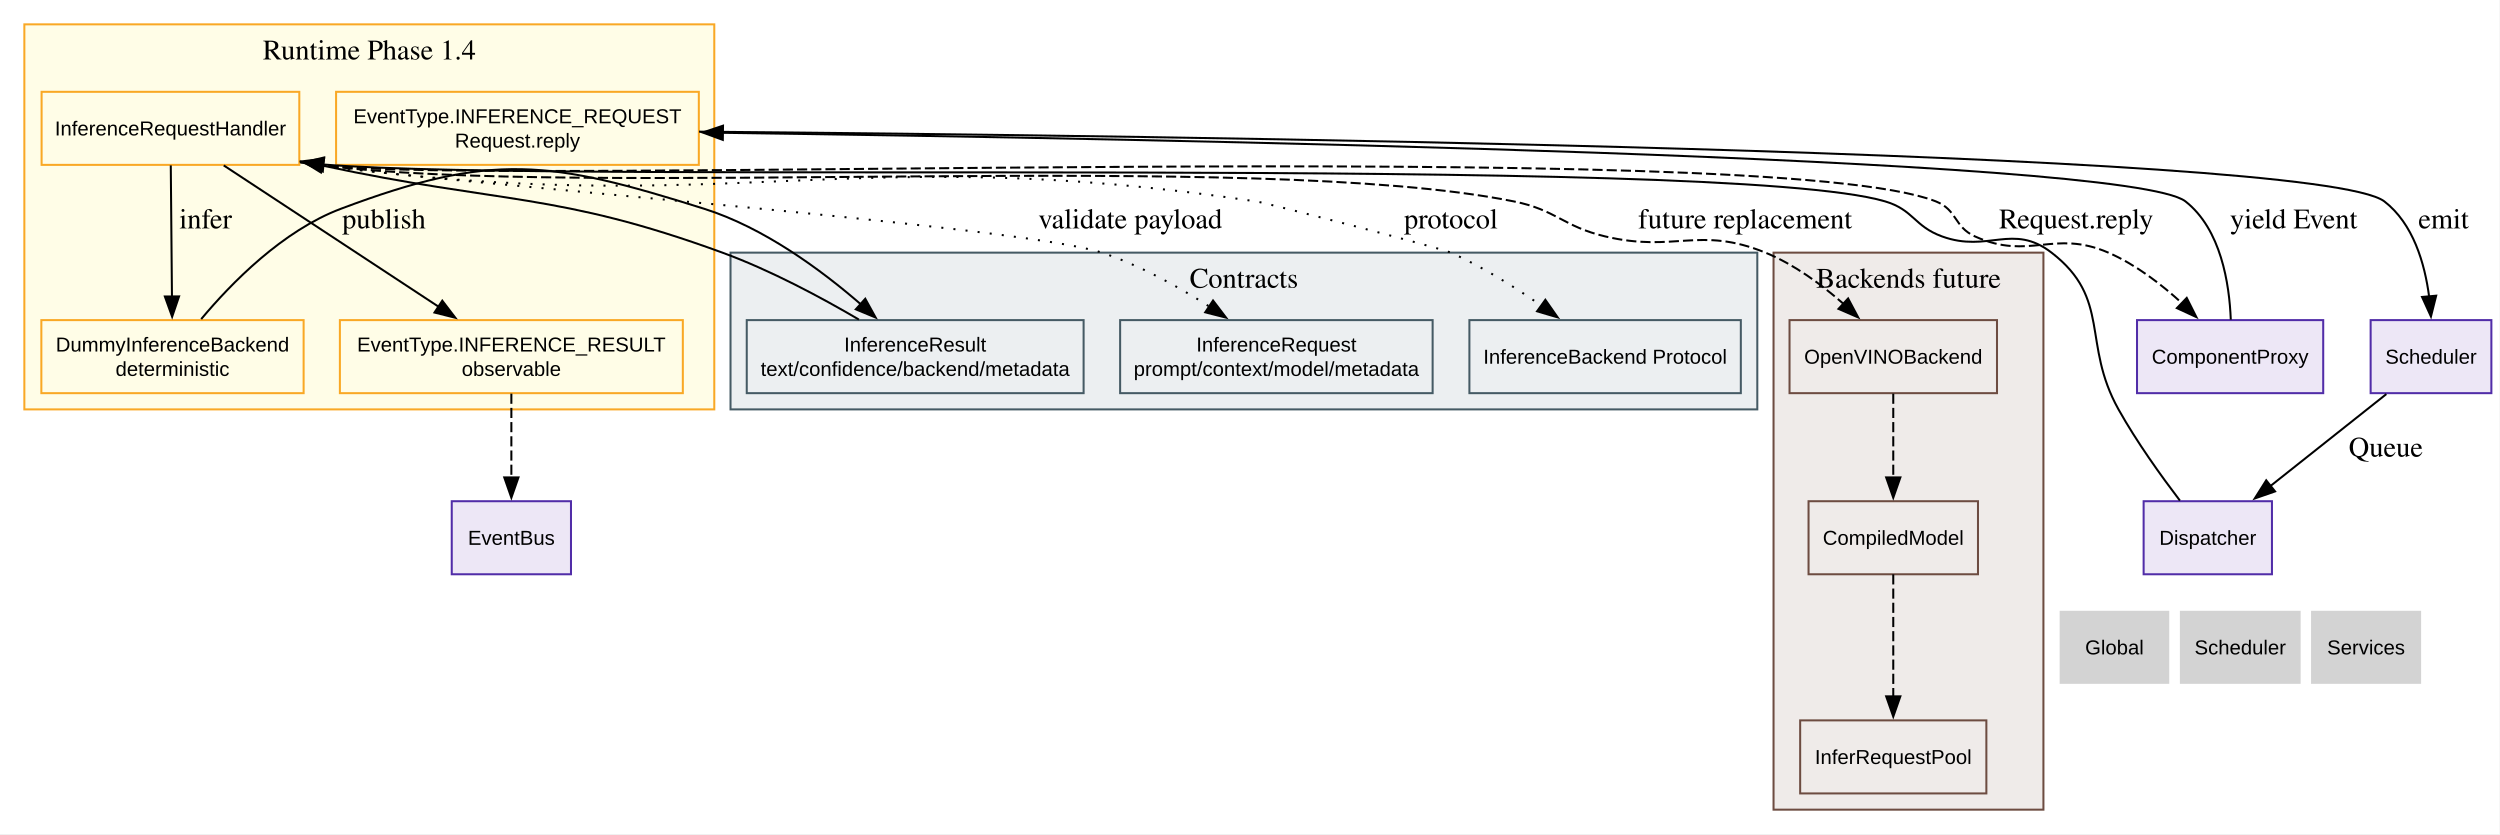
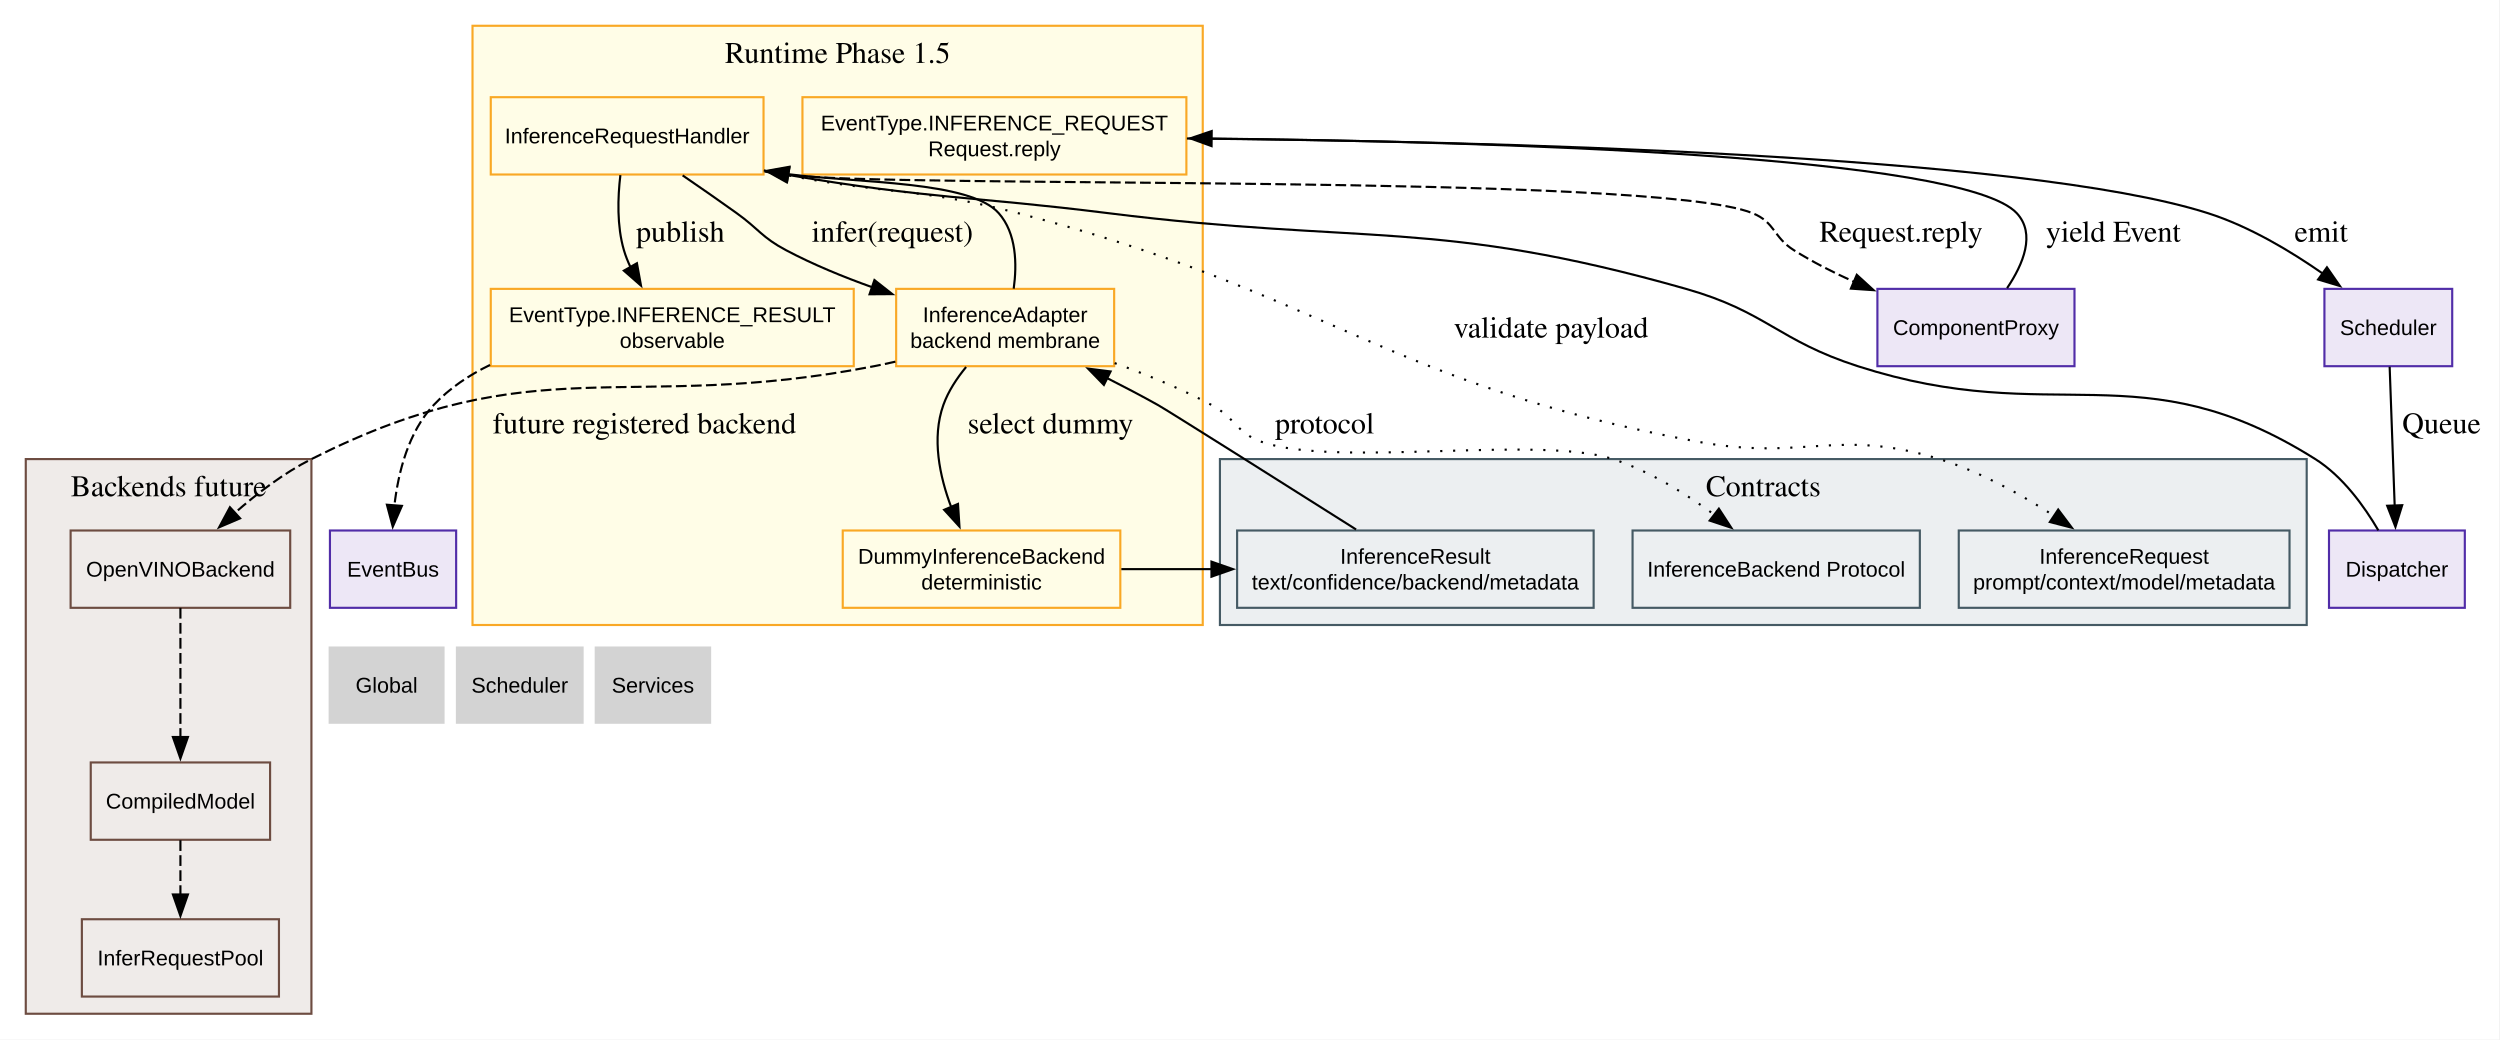
- <svg xmlns="http://www.w3.org/2000/svg" xmlns:xlink="http://www.w3.org/1999/xlink" width="1232pt" height="411pt" viewBox="0.00 0.00 1232.00 411.00">
-   <g id="graph0" class="graph" transform="scale(1 1) rotate(0) translate(4 407)">
-     <polygon fill="white" stroke="none" points="-4,4 -4,-407 1227.75,-407 1227.75,4 -4,4" />
+ <svg xmlns="http://www.w3.org/2000/svg" xmlns:xlink="http://www.w3.org/1999/xlink" width="1164pt" height="484pt" viewBox="0.00 0.00 1164.00 484.00">
+   <g id="graph0" class="graph" transform="scale(1 1) rotate(0) translate(4 480)">
+     <polygon fill="white" stroke="none" points="-4,4 -4,-480 1159.63,-480 1159.63,4 -4,4" />
    <g id="clust1" class="cluster">
-       <polygon fill="#eceff1" stroke="#455a64" points="356,-205.25 356,-282.5 862,-282.5 862,-205.25 356,-205.25" />
-       <text xml:space="preserve" text-anchor="middle" x="609" y="-265.2" font-family="Times,serif" font-size="14.00">Contracts</text>
+       <polygon fill="#eceff1" stroke="#455a64" points="564,-189 564,-266.25 1070,-266.25 1070,-189 564,-189" />
+       <text xml:space="preserve" text-anchor="middle" x="817" y="-248.95" font-family="Times,serif" font-size="14.00">Contracts</text>
    </g>
    <g id="clust2" class="cluster">
-       <polygon fill="#fffde7" stroke="#f9a825" points="8,-205.25 8,-395 348,-395 348,-205.25 8,-205.25" />
-       <text xml:space="preserve" text-anchor="middle" x="178" y="-377.7" font-family="Times,serif" font-size="14.00">Runtime Phase 1.4</text>
+       <polygon fill="#fffde7" stroke="#f9a825" points="216,-189 216,-468 556,-468 556,-189 216,-189" />
+       <text xml:space="preserve" text-anchor="middle" x="386" y="-450.7" font-family="Times,serif" font-size="14.00">Runtime Phase 1.5</text>
    </g>
    <g id="clust3" class="cluster">
-       <polygon fill="#efebe9" stroke="#6d4c41" points="870,-8 870,-282.5 1003,-282.5 1003,-8 870,-8" />
-       <text xml:space="preserve" text-anchor="middle" x="936.5" y="-265.2" font-family="Times,serif" font-size="14.00">Backends future</text>
+       <polygon fill="#efebe9" stroke="#6d4c41" points="8,-8 8,-266.25 141,-266.25 141,-8 8,-8" />
+       <text xml:space="preserve" text-anchor="middle" x="74.5" y="-248.95" font-family="Times,serif" font-size="14.00">Backends future</text>
    </g>
    <g id="node1" class="node">
-       <polygon fill="#eceff1" stroke="#455a64" points="702,-249.25 548,-249.25 548,-213.25 702,-213.25 702,-249.25" />
-       <text xml:space="preserve" text-anchor="middle" x="625" y="-233.75" font-family="Arial" font-size="10.00">InferenceRequest</text>
-       <text xml:space="preserve" text-anchor="middle" x="625" y="-221.75" font-family="Arial" font-size="10.00">prompt/context/model/metadata</text>
+       <polygon fill="#eceff1" stroke="#455a64" points="1062,-233 908,-233 908,-197 1062,-197 1062,-233" />
+       <text xml:space="preserve" text-anchor="middle" x="985" y="-217.5" font-family="Arial" font-size="10.00">InferenceRequest</text>
+       <text xml:space="preserve" text-anchor="middle" x="985" y="-205.5" font-family="Arial" font-size="10.00">prompt/context/model/metadata</text>
    </g>
    <g id="node2" class="node">
-       <polygon fill="#eceff1" stroke="#455a64" points="530,-249.25 364,-249.25 364,-213.25 530,-213.25 530,-249.25" />
-       <text xml:space="preserve" text-anchor="middle" x="447" y="-233.75" font-family="Arial" font-size="10.00">InferenceResult</text>
-       <text xml:space="preserve" text-anchor="middle" x="447" y="-221.75" font-family="Arial" font-size="10.00">text/confidence/backend/metadata</text>
+       <polygon fill="#eceff1" stroke="#455a64" points="738,-233 572,-233 572,-197 738,-197 738,-233" />
+       <text xml:space="preserve" text-anchor="middle" x="655" y="-217.5" font-family="Arial" font-size="10.00">InferenceResult</text>
+       <text xml:space="preserve" text-anchor="middle" x="655" y="-205.5" font-family="Arial" font-size="10.00">text/confidence/backend/metadata</text>
+     </g>
+     <g id="node6" class="node">
+       <polygon fill="#fffde7" stroke="#f9a825" points="514.75,-345.5 413.25,-345.5 413.25,-309.5 514.75,-309.5 514.75,-345.5" />
+       <text xml:space="preserve" text-anchor="middle" x="464" y="-330" font-family="Arial" font-size="10.00">InferenceAdapter</text>
+       <text xml:space="preserve" text-anchor="middle" x="464" y="-318" font-family="Arial" font-size="10.00">backend membrane</text>
+     </g>
+     <g id="edge10" class="edge">
+       <path fill="none" stroke="black" d="M627.39,-233.47C593.43,-254.95 539.67,-288.89 535,-291.5 527.49,-295.7 519.41,-299.93 511.49,-303.94" />
+       <polygon fill="black" stroke="black" points="509.97,-300.78 502.58,-308.38 513.09,-307.05 509.97,-300.78" />
+     </g>
+     <g id="node3" class="node">
+       <polygon fill="#eceff1" stroke="#455a64" points="889.88,-233 756.12,-233 756.12,-197 889.88,-197 889.88,-233" />
+       <text xml:space="preserve" text-anchor="middle" x="823" y="-211.5" font-family="Arial" font-size="10.00">InferenceBackend Protocol</text>
+     </g>
+     <g id="node4" class="node">
+       <polygon fill="#fffde7" stroke="#f9a825" points="548.38,-434.75 369.62,-434.75 369.62,-398.75 548.38,-398.75 548.38,-434.75" />
+       <text xml:space="preserve" text-anchor="middle" x="459" y="-419.25" font-family="Arial" font-size="10.00">EventType.INFERENCE_REQUEST</text>
+       <text xml:space="preserve" text-anchor="middle" x="459" y="-407.25" font-family="Arial" font-size="10.00">Request.reply</text>
+     </g>
+     <g id="node12" class="node">
+       <g id="a_node12">
+         <a xlink:href="../scheduler/10_scheduler.svg" xlink:title="Scheduler">
+           <polygon fill="#ede7f6" stroke="#512da8" points="1137.75,-345.5 1078.25,-345.5 1078.25,-309.5 1137.75,-309.5 1137.75,-345.5" />
+           <text xml:space="preserve" text-anchor="middle" x="1108" y="-324" font-family="Arial" font-size="10.00">Scheduler</text>
+         </a>
+       </g>
+     </g>
+     <g id="edge2" class="edge">
+       <path fill="none" stroke="black" d="M548.61,-415.52C685.05,-414.27 938.1,-408.19 1024,-380.75 1043.24,-374.61 1062.53,-363.08 1077.76,-352.42" />
+       <polygon fill="black" stroke="black" points="1079.42,-355.54 1085.46,-346.83 1075.31,-349.87 1079.42,-355.54" />
+       <text xml:space="preserve" text-anchor="middle" x="1076.74" y="-367.45" font-family="Times,serif" font-size="14.00">emit</text>
    </g>
    <g id="node5" class="node">
-       <polygon fill="#fffde7" stroke="#f9a825" points="143.5,-361.75 16.5,-361.75 16.5,-325.75 143.5,-325.75 143.5,-361.75" />
-       <text xml:space="preserve" text-anchor="middle" x="80" y="-340.25" font-family="Arial" font-size="10.00">InferenceRequestHandler</text>
+       <polygon fill="#fffde7" stroke="#f9a825" points="351.5,-434.75 224.5,-434.75 224.5,-398.75 351.5,-398.75 351.5,-434.75" />
+       <text xml:space="preserve" text-anchor="middle" x="288" y="-413.25" font-family="Arial" font-size="10.00">InferenceRequestHandler</text>
+     </g>
+     <g id="edge5" class="edge">
+       <path fill="none" stroke="black" stroke-dasharray="1,5" d="M351.65,-400.67C354.81,-400 357.94,-399.36 361,-398.75 409.16,-389.18 422.46,-393.04 470,-380.75 613.9,-343.55 640.83,-301.15 787,-274.25 836.08,-265.22 851.33,-281 899,-266.25 917.84,-260.42 936.95,-249.82 952.37,-239.85" />
+       <polygon fill="black" stroke="black" points="954.3,-242.76 960.66,-234.29 950.41,-236.95 954.3,-242.76" />
+       <text xml:space="preserve" text-anchor="middle" x="718.16" y="-322.82" font-family="Times,serif" font-size="14.00">validate payload</text>
+     </g>
+     <g id="edge6" class="edge">
+       <path fill="none" stroke="black" d="M313.83,-398.33C321.94,-392.78 330.89,-386.57 339,-380.75 349.38,-373.3 350.71,-369.48 362,-363.5 374.53,-356.86 388.58,-351.09 402.15,-346.25" />
+       <polygon fill="black" stroke="black" points="403.13,-349.61 411.45,-343.06 400.86,-342.99 403.13,-349.61" />
+       <text xml:space="preserve" text-anchor="middle" x="411.5" y="-367.45" font-family="Times,serif" font-size="14.00">infer(request)</text>
+     </g>
+     <g id="node8" class="node">
+       <polygon fill="#fffde7" stroke="#f9a825" points="393.5,-345.5 224.5,-345.5 224.5,-309.5 393.5,-309.5 393.5,-345.5" />
+       <text xml:space="preserve" text-anchor="middle" x="309" y="-330" font-family="Arial" font-size="10.00">EventType.INFERENCE_RESULT</text>
+       <text xml:space="preserve" text-anchor="middle" x="309" y="-318" font-family="Arial" font-size="10.00">observable</text>
+     </g>
+     <g id="edge13" class="edge">
+       <path fill="none" stroke="black" d="M284.85,-398.46C283.61,-388.12 283.18,-374.82 286.5,-363.5 287.27,-360.87 288.31,-358.25 289.52,-355.69" />
+       <polygon fill="black" stroke="black" points="292.55,-357.44 294.45,-347.01 286.47,-353.98 292.55,-357.44" />
+       <text xml:space="preserve" text-anchor="middle" x="312.75" y="-367.45" font-family="Times,serif" font-size="14.00">publish</text>
+     </g>
+     <g id="node14" class="node">
+       <g id="a_node14">
+         <a xlink:href="../scheduler/component_proxy/14_component_proxy.svg" xlink:title="ComponentProxy">
+           <polygon fill="#ede7f6" stroke="#512da8" points="961.88,-345.5 870.12,-345.5 870.12,-309.5 961.88,-309.5 961.88,-345.5" />
+           <text xml:space="preserve" text-anchor="middle" x="916" y="-324" font-family="Arial" font-size="10.00">ComponentProxy</text>
+         </a>
+       </g>
+     </g>
+     <g id="edge12" class="edge">
+       <path fill="none" stroke="black" stroke-dasharray="5,2" d="M351.97,-400.13C355.01,-399.62 358.03,-399.15 361,-398.75 410.7,-392.03 765.53,-399.6 812,-380.75 822.65,-376.43 821.52,-369.61 831.25,-363.5 839.96,-358.03 849.67,-353.08 859.33,-348.76" />
+       <polygon fill="black" stroke="black" points="860.52,-352.05 868.34,-344.9 857.77,-345.62 860.52,-352.05" />
+       <text xml:space="preserve" text-anchor="middle" x="881.12" y="-367.45" font-family="Times,serif" font-size="14.00">Request.reply</text>
+     </g>
+     <g id="edge7" class="edge">
+       <path fill="none" stroke="black" stroke-dasharray="1,5" d="M514.99,-310.94C529.88,-305.6 545.92,-299.03 560,-291.5 571.42,-285.39 571.29,-278.58 583.5,-274.25 617.78,-262.08 712.43,-277.57 747,-266.25 764.1,-260.65 781.01,-250.1 794.52,-240.12" />
+       <polygon fill="black" stroke="black" points="796.31,-243.16 802.09,-234.28 792.03,-237.61 796.31,-243.16" />
+       <text xml:space="preserve" text-anchor="middle" x="612.75" y="-278.2" font-family="Times,serif" font-size="14.00">protocol</text>
+     </g>
+     <g id="edge11" class="edge">
+       <path fill="none" stroke="black" d="M467.98,-345.59C469.54,-356.91 469.32,-371.36 461,-380.75 447.66,-395.8 396.3,-394.7 363.01,-398.9" />
+       <polygon fill="black" stroke="black" points="362.47,-395.44 353.15,-400.48 363.58,-402.35 362.47,-395.44" />
+     </g>
+     <g id="node7" class="node">
+       <polygon fill="#fffde7" stroke="#f9a825" points="517.62,-233 388.38,-233 388.38,-197 517.62,-197 517.62,-233" />
+       <text xml:space="preserve" text-anchor="middle" x="453" y="-217.5" font-family="Arial" font-size="10.00">DummyInferenceBackend</text>
+       <text xml:space="preserve" text-anchor="middle" x="453" y="-205.5" font-family="Arial" font-size="10.00">deterministic</text>
+     </g>
+     <g id="edge8" class="edge">
+       <path fill="none" stroke="black" d="M445.82,-309.12C441.52,-303.91 437.53,-297.87 435.25,-291.5 429.72,-276.04 433.48,-258.19 438.94,-243.72" />
+       <polygon fill="black" stroke="black" points="442.04,-245.38 442.73,-234.8 435.59,-242.64 442.04,-245.38" />
+       <text xml:space="preserve" text-anchor="middle" x="485.12" y="-278.2" font-family="Times,serif" font-size="14.00">select dummy</text>
+     </g>
+     <g id="node9" class="node">
+       <polygon fill="#efebe9" stroke="#6d4c41" points="131.12,-233 28.88,-233 28.88,-197 131.12,-197 131.12,-233" />
+       <text xml:space="preserve" text-anchor="middle" x="80" y="-211.5" font-family="Arial" font-size="10.00">OpenVINOBackend</text>
+     </g>
+     <g id="edge17" class="edge">
+       <path fill="none" stroke="black" stroke-dasharray="5,2" d="M412.89,-311.61C409.55,-310.84 406.24,-310.13 403,-309.5 287.14,-287.02 246.4,-319.36 141,-266.25 128.21,-259.8 115.7,-250.26 105.38,-241.21" />
+       <polygon fill="black" stroke="black" points="107.78,-238.66 98.03,-234.5 103.05,-243.83 107.78,-238.66" />
+       <text xml:space="preserve" text-anchor="middle" x="296.04" y="-278.2" font-family="Times,serif" font-size="14.00">future registered backend</text>
    </g>
    <g id="edge9" class="edge">
-       <path fill="none" stroke="black" d="M419.25,-249.52C400.78,-260.36 375.66,-273.86 352,-282.5 270.31,-312.35 243.4,-306.42 154.81,-325.42" />
-       <polygon fill="black" stroke="black" points="154.18,-321.97 145.17,-327.53 155.69,-328.81 154.18,-321.97" />
-     </g>
-     <g id="node3" class="node">
-       <polygon fill="#eceff1" stroke="#455a64" points="853.88,-249.25 720.12,-249.25 720.12,-213.25 853.88,-213.25 853.88,-249.25" />
-       <text xml:space="preserve" text-anchor="middle" x="787" y="-227.75" font-family="Arial" font-size="10.00">InferenceBackend Protocol</text>
-     </g>
-     <g id="node4" class="node">
-       <polygon fill="#fffde7" stroke="#f9a825" points="340.38,-361.75 161.62,-361.75 161.62,-325.75 340.38,-325.75 340.38,-361.75" />
-       <text xml:space="preserve" text-anchor="middle" x="251" y="-346.25" font-family="Arial" font-size="10.00">EventType.INFERENCE_REQUEST</text>
-       <text xml:space="preserve" text-anchor="middle" x="251" y="-334.25" font-family="Arial" font-size="10.00">Request.reply</text>
+       <path fill="none" stroke="black" d="M518.1,-215C532.16,-215 546.23,-215 560.29,-215" />
+       <polygon fill="black" stroke="black" points="560.06,-218.5 570.06,-215 560.06,-211.5 560.06,-218.5" />
+     </g>
+     <g id="node15" class="node">
+       <g id="a_node15">
+         <a xlink:href="../scheduler/event_bus/12_event_bus.svg" xlink:title="EventBus">
+           <polygon fill="#ede7f6" stroke="#512da8" points="208.38,-233 149.62,-233 149.62,-197 208.38,-197 208.38,-233" />
+           <text xml:space="preserve" text-anchor="middle" x="179" y="-211.5" font-family="Arial" font-size="10.00">EventBus</text>
+         </a>
+       </g>
+     </g>
+     <g id="edge14" class="edge">
+       <path fill="none" stroke="black" stroke-dasharray="5,2" d="M224.16,-310.08C214.41,-305.36 205.35,-299.29 198,-291.5 186.18,-278.96 181.42,-260.18 179.62,-244.49" />
+       <polygon fill="black" stroke="black" points="183.13,-244.46 178.87,-234.76 176.15,-245 183.13,-244.46" />
+     </g>
+     <g id="node10" class="node">
+       <polygon fill="#efebe9" stroke="#6d4c41" points="121.75,-125 38.25,-125 38.25,-89 121.75,-89 121.75,-125" />
+       <text xml:space="preserve" text-anchor="middle" x="80" y="-103.5" font-family="Arial" font-size="10.00">CompiledModel</text>
+     </g>
+     <g id="edge15" class="edge">
+       <path fill="none" stroke="black" stroke-dasharray="5,2" d="M80,-196.97C80,-180.76 80,-156.06 80,-136.79" />
+       <polygon fill="black" stroke="black" points="83.5,-136.85 80,-126.85 76.5,-136.85 83.5,-136.85" />
    </g>
    <g id="node11" class="node">
-       <g id="a_node11">
-         <a xlink:href="../scheduler/10_scheduler.svg" xlink:title="Scheduler">
-           <polygon fill="#ede7f6" stroke="#512da8" points="1223.75,-249.25 1164.25,-249.25 1164.25,-213.25 1223.75,-213.25 1223.75,-249.25" />
-           <text xml:space="preserve" text-anchor="middle" x="1194" y="-227.75" font-family="Arial" font-size="10.00">Scheduler</text>
-         </a>
-       </g>
-     </g>
-     <g id="edge2" class="edge">
-       <path fill="none" stroke="black" d="M340.48,-342.13C565.34,-340.19 1138.48,-332.81 1171,-307.75 1185.24,-296.78 1190.92,-277.23 1193.08,-260.77" />
-       <polygon fill="black" stroke="black" points="1196.55,-261.29 1193.97,-251.01 1189.58,-260.66 1196.55,-261.29" />
-       <text xml:space="preserve" text-anchor="middle" x="1200.19" y="-294.45" font-family="Times,serif" font-size="14.00">emit</text>
-     </g>
-     <g id="edge5" class="edge">
-       <path fill="none" stroke="black" stroke-dasharray="1,5" d="M143.61,-327.47C146.78,-326.86 149.92,-326.28 153,-325.75 195.53,-318.44 498.04,-296.08 539,-282.5 557.58,-276.34 576.55,-265.8 591.92,-255.96" />
-       <polygon fill="black" stroke="black" points="593.79,-258.92 600.2,-250.48 589.93,-253.08 593.79,-258.92" />
-       <text xml:space="preserve" text-anchor="middle" x="553" y="-294.45" font-family="Times,serif" font-size="14.00">validate payload</text>
-     </g>
-     <g id="edge6" class="edge">
-       <path fill="none" stroke="black" stroke-dasharray="1,5" d="M143.97,-327.13C147.01,-326.61 150.03,-326.15 153,-325.75 356.65,-298.32 411.76,-338.07 615,-307.75 620.45,-306.94 705.97,-284.75 711,-282.5 726.57,-275.53 742.51,-265.52 755.74,-256.26" />
-       <polygon fill="black" stroke="black" points="757.55,-259.27 763.62,-250.6 753.46,-253.59 757.55,-259.27" />
-       <text xml:space="preserve" text-anchor="middle" x="711.01" y="-294.45" font-family="Times,serif" font-size="14.00">protocol</text>
-     </g>
-     <g id="node6" class="node">
-       <polygon fill="#fffde7" stroke="#f9a825" points="145.62,-249.25 16.38,-249.25 16.38,-213.25 145.62,-213.25 145.62,-249.25" />
-       <text xml:space="preserve" text-anchor="middle" x="81" y="-233.75" font-family="Arial" font-size="10.00">DummyInferenceBackend</text>
-       <text xml:space="preserve" text-anchor="middle" x="81" y="-221.75" font-family="Arial" font-size="10.00">deterministic</text>
-     </g>
-     <g id="edge7" class="edge">
-       <path fill="none" stroke="black" d="M80.16,-325.48C80.31,-308.21 80.56,-281.34 80.74,-260.87" />
-       <polygon fill="black" stroke="black" points="84.24,-260.94 80.83,-250.91 77.24,-260.88 84.24,-260.94" />
-       <text xml:space="preserve" text-anchor="middle" x="97.35" y="-294.45" font-family="Times,serif" font-size="14.00">infer</text>
-     </g>
-     <g id="node7" class="node">
-       <polygon fill="#fffde7" stroke="#f9a825" points="332.5,-249.25 163.5,-249.25 163.5,-213.25 332.5,-213.25 332.5,-249.25" />
-       <text xml:space="preserve" text-anchor="middle" x="248" y="-233.75" font-family="Arial" font-size="10.00">EventType.INFERENCE_RESULT</text>
-       <text xml:space="preserve" text-anchor="middle" x="248" y="-221.75" font-family="Arial" font-size="10.00">observable</text>
-     </g>
-     <g id="edge11" class="edge">
-       <path fill="none" stroke="black" d="M106.25,-325.48C134.77,-306.73 180.5,-276.65 212.28,-255.75" />
-       <polygon fill="black" stroke="black" points="213.96,-258.83 220.39,-250.41 210.11,-252.98 213.96,-258.83" />
-       <text xml:space="preserve" text-anchor="middle" x="185.21" y="-294.45" font-family="Times,serif" font-size="14.00">publish</text>
-     </g>
-     <g id="node8" class="node">
-       <polygon fill="#efebe9" stroke="#6d4c41" points="980.12,-249.25 877.88,-249.25 877.88,-213.25 980.12,-213.25 980.12,-249.25" />
-       <text xml:space="preserve" text-anchor="middle" x="929" y="-227.75" font-family="Arial" font-size="10.00">OpenVINOBackend</text>
-     </g>
-     <g id="edge15" class="edge">
-       <path fill="none" stroke="black" stroke-dasharray="5,2" d="M143.96,-327.1C147.01,-326.59 150.03,-326.14 153,-325.75 282.85,-308.82 613.62,-333.55 742,-307.75 763,-303.53 766.16,-295.46 787,-290.5 821.33,-282.33 833.32,-295.82 866,-282.5 880.07,-276.76 893.54,-266.85 904.38,-257.34" />
-       <polygon fill="black" stroke="black" points="906.75,-259.92 911.72,-250.57 902,-254.78 906.75,-259.92" />
-       <text xml:space="preserve" text-anchor="middle" x="856" y="-294.45" font-family="Times,serif" font-size="14.00">future replacement</text>
+       <polygon fill="#efebe9" stroke="#6d4c41" points="125.88,-52 34.12,-52 34.12,-16 125.88,-16 125.88,-52" />
+       <text xml:space="preserve" text-anchor="middle" x="80" y="-30.5" font-family="Arial" font-size="10.00">InferRequestPool</text>
+     </g>
+     <g id="edge16" class="edge">
+       <path fill="none" stroke="black" stroke-dasharray="5,2" d="M80,-88.81C80,-81.23 80,-72.1 80,-63.54" />
+       <polygon fill="black" stroke="black" points="83.5,-63.54 80,-53.54 76.5,-63.54 83.5,-63.54" />
    </g>
    <g id="node13" class="node">
      <g id="a_node13">
-         <a xlink:href="../scheduler/component_proxy/14_component_proxy.svg" xlink:title="ComponentProxy">
-           <polygon fill="#ede7f6" stroke="#512da8" points="1140.88,-249.25 1049.12,-249.25 1049.12,-213.25 1140.88,-213.25 1140.88,-249.25" />
-           <text xml:space="preserve" text-anchor="middle" x="1095" y="-227.75" font-family="Arial" font-size="10.00">ComponentProxy</text>
-         </a>
-       </g>
-     </g>
-     <g id="edge10" class="edge">
-       <path fill="none" stroke="black" stroke-dasharray="5,2" d="M143.96,-327.07C147.01,-326.57 150.03,-326.13 153,-325.75 240.88,-314.65 867.63,-340.33 950,-307.75 960.68,-303.52 958.79,-295.25 969.25,-290.5 996.06,-278.34 1007.99,-294.21 1035,-282.5 1048.44,-276.67 1061.2,-266.84 1071.47,-257.41" />
-       <polygon fill="black" stroke="black" points="1073.62,-260.2 1078.38,-250.73 1068.76,-255.16 1073.62,-260.2" />
-       <text xml:space="preserve" text-anchor="middle" x="1019.12" y="-294.45" font-family="Times,serif" font-size="14.00">Request.reply</text>
-     </g>
-     <g id="edge8" class="edge">
-       <path fill="none" stroke="black" d="M95.15,-249.75C110.04,-267.55 135.29,-293.31 164,-304.12 238.45,-332.17 267.13,-328.06 343,-304.12 372.36,-294.86 400.62,-274.03 420.26,-257" />
-       <polygon fill="black" stroke="black" points="422.4,-259.78 427.52,-250.51 417.73,-254.56 422.4,-259.78" />
-     </g>
-     <g id="node14" class="node">
-       <g id="a_node14">
-         <a xlink:href="../scheduler/event_bus/12_event_bus.svg" xlink:title="EventBus">
-           <polygon fill="#ede7f6" stroke="#512da8" points="277.38,-160 218.62,-160 218.62,-124 277.38,-124 277.38,-160" />
-           <text xml:space="preserve" text-anchor="middle" x="248" y="-138.5" font-family="Arial" font-size="10.00">EventBus</text>
-         </a>
-       </g>
-     </g>
-     <g id="edge12" class="edge">
-       <path fill="none" stroke="black" stroke-dasharray="5,2" d="M248,-213.01C248,-201.18 248,-185.2 248,-171.5" />
-       <polygon fill="black" stroke="black" points="251.5,-171.72 248,-161.72 244.5,-171.72 251.5,-171.72" />
-     </g>
-     <g id="node9" class="node">
-       <polygon fill="#efebe9" stroke="#6d4c41" points="970.75,-160 887.25,-160 887.25,-124 970.75,-124 970.75,-160" />
-       <text xml:space="preserve" text-anchor="middle" x="929" y="-138.5" font-family="Arial" font-size="10.00">CompiledModel</text>
-     </g>
-     <g id="edge13" class="edge">
-       <path fill="none" stroke="black" stroke-dasharray="5,2" d="M929,-213.01C929,-201.18 929,-185.2 929,-171.5" />
-       <polygon fill="black" stroke="black" points="932.5,-171.72 929,-161.72 925.5,-171.72 932.5,-171.72" />
-     </g>
-     <g id="node10" class="node">
-       <polygon fill="#efebe9" stroke="#6d4c41" points="974.88,-52 883.12,-52 883.12,-16 974.88,-16 974.88,-52" />
-       <text xml:space="preserve" text-anchor="middle" x="929" y="-30.5" font-family="Arial" font-size="10.00">InferRequestPool</text>
-     </g>
-     <g id="edge14" class="edge">
-       <path fill="none" stroke="black" stroke-dasharray="5,2" d="M929,-123.97C929,-107.76 929,-83.06 929,-63.79" />
-       <polygon fill="black" stroke="black" points="932.5,-63.85 929,-53.85 925.5,-63.85 932.5,-63.85" />
-     </g>
-     <g id="node12" class="node">
-       <g id="a_node12">
        <a xlink:href="../scheduler/10_scheduler.svg" xlink:title="Dispatcher">
-           <polygon fill="#ede7f6" stroke="#512da8" points="1115.62,-160 1052.38,-160 1052.38,-124 1115.62,-124 1115.62,-160" />
-           <text xml:space="preserve" text-anchor="middle" x="1084" y="-138.5" font-family="Arial" font-size="10.00">Dispatcher</text>
+           <polygon fill="#ede7f6" stroke="#512da8" points="1143.62,-233 1080.38,-233 1080.38,-197 1143.62,-197 1143.62,-233" />
+           <text xml:space="preserve" text-anchor="middle" x="1112" y="-211.5" font-family="Arial" font-size="10.00">Dispatcher</text>
        </a>
      </g>
    </g>
    <g id="edge3" class="edge">
-       <path fill="none" stroke="black" d="M1172,-212.8C1155.52,-199.73 1132.75,-181.67 1114.5,-167.2" />
-       <polygon fill="black" stroke="black" points="1117.15,-164.83 1107.14,-161.36 1112.8,-170.31 1117.15,-164.83" />
-       <text xml:space="preserve" text-anchor="middle" x="1171.73" y="-181.95" font-family="Times,serif" font-size="14.00">Queue</text>
+       <path fill="none" stroke="black" d="M1108.62,-309.23C1109.25,-291.96 1110.22,-265.09 1110.96,-244.62" />
+       <polygon fill="black" stroke="black" points="1114.46,-244.78 1111.32,-234.66 1107.47,-244.52 1114.46,-244.78" />
+       <text xml:space="preserve" text-anchor="middle" x="1132.76" y="-278.2" font-family="Times,serif" font-size="14.00">Queue</text>
    </g>
    <g id="edge4" class="edge">
-       <path fill="none" stroke="black" d="M1070.25,-160.32C1061,-172.46 1048.91,-189.31 1040,-205.25 1021.79,-237.84 1036.56,-259.7 1007,-282.5 987.79,-297.32 975.79,-282.19 953,-290.5 939.27,-295.51 939.02,-303.6 925,-307.75 845.54,-331.27 278.84,-316.09 155.36,-325.93" />
-       <polygon fill="black" stroke="black" points="155.07,-322.44 145.47,-326.92 155.76,-329.41 155.07,-322.44" />
+       <path fill="none" stroke="black" d="M1103.36,-233.06C1096.82,-244.24 1086.77,-258.21 1074,-266.25 992.25,-317.71 952.95,-279.89 861,-309.5 823.89,-321.45 818.51,-334.85 781,-345.5 665,-378.43 631.64,-365.78 512,-380.75 448.34,-388.71 429.46,-387.25 362.75,-398.57" />
+       <polygon fill="black" stroke="black" points="362.36,-395.08 353.11,-400.24 363.56,-401.98 362.36,-395.08" />
    </g>
    <g id="edge1" class="edge">
-       <path fill="none" stroke="black" d="M1095.33,-249.47C1094.64,-267.17 1090.51,-294.02 1073,-307.75 1045.08,-329.64 565.32,-338.63 351.93,-341.56" />
-       <polygon fill="black" stroke="black" points="352.2,-338.06 342.25,-341.7 352.3,-345.06 352.2,-338.06" />
-       <text xml:space="preserve" text-anchor="middle" x="1126.35" y="-294.45" font-family="Times,serif" font-size="14.00">yield Event</text>
-     </g>
-     <g id="node15" class="node">
-       <g id="a_node15">
-         <a xlink:href="../00_global.svg" xlink:title="Global">
-           <polygon fill="lightgrey" stroke="none" points="1065,-106 1011,-106 1011,-70 1065,-70 1065,-106" />
-           <text xml:space="preserve" text-anchor="middle" x="1038" y="-84.5" font-family="Arial" font-size="10.00">Global</text>
-         </a>
-       </g>
+       <path fill="none" stroke="black" d="M930.5,-345.84C938.01,-356.99 943.94,-371.13 935,-380.75 910.05,-407.61 692.13,-414.06 559.95,-415.48" />
+       <polygon fill="black" stroke="black" points="560.1,-411.98 550.14,-415.58 560.17,-418.98 560.1,-411.98" />
+       <text xml:space="preserve" text-anchor="middle" x="979.98" y="-367.45" font-family="Times,serif" font-size="14.00">yield Event</text>
    </g>
    <g id="node16" class="node">
      <g id="a_node16">
-         <a xlink:href="../scheduler/10_scheduler.svg" xlink:title="Scheduler">
-           <polygon fill="lightgrey" stroke="none" points="1129.75,-106 1070.25,-106 1070.25,-70 1129.75,-70 1129.75,-106" />
-           <text xml:space="preserve" text-anchor="middle" x="1100" y="-84.5" font-family="Arial" font-size="10.00">Scheduler</text>
+         <a xlink:href="../00_global.svg" xlink:title="Global">
+           <polygon fill="lightgrey" stroke="none" points="203,-179 149,-179 149,-143 203,-143 203,-179" />
+           <text xml:space="preserve" text-anchor="middle" x="176" y="-157.5" font-family="Arial" font-size="10.00">Global</text>
        </a>
      </g>
    </g>
    <g id="node17" class="node">
      <g id="a_node17">
+         <a xlink:href="../scheduler/10_scheduler.svg" xlink:title="Scheduler">
+           <polygon fill="lightgrey" stroke="none" points="267.75,-179 208.25,-179 208.25,-143 267.75,-143 267.75,-179" />
+           <text xml:space="preserve" text-anchor="middle" x="238" y="-157.5" font-family="Arial" font-size="10.00">Scheduler</text>
+         </a>
+       </g>
+     </g>
+     <g id="node18" class="node">
+       <g id="a_node18">
        <a xlink:href="../services/30_services.svg" xlink:title="Services">
-           <polygon fill="lightgrey" stroke="none" points="1189.12,-106 1134.88,-106 1134.88,-70 1189.12,-70 1189.12,-106" />
-           <text xml:space="preserve" text-anchor="middle" x="1162" y="-84.5" font-family="Arial" font-size="10.00">Services</text>
+           <polygon fill="lightgrey" stroke="none" points="327.12,-179 272.88,-179 272.88,-143 327.12,-143 327.12,-179" />
+           <text xml:space="preserve" text-anchor="middle" x="300" y="-157.5" font-family="Arial" font-size="10.00">Services</text>
        </a>
      </g>
    </g>
  </g>
</svg>
